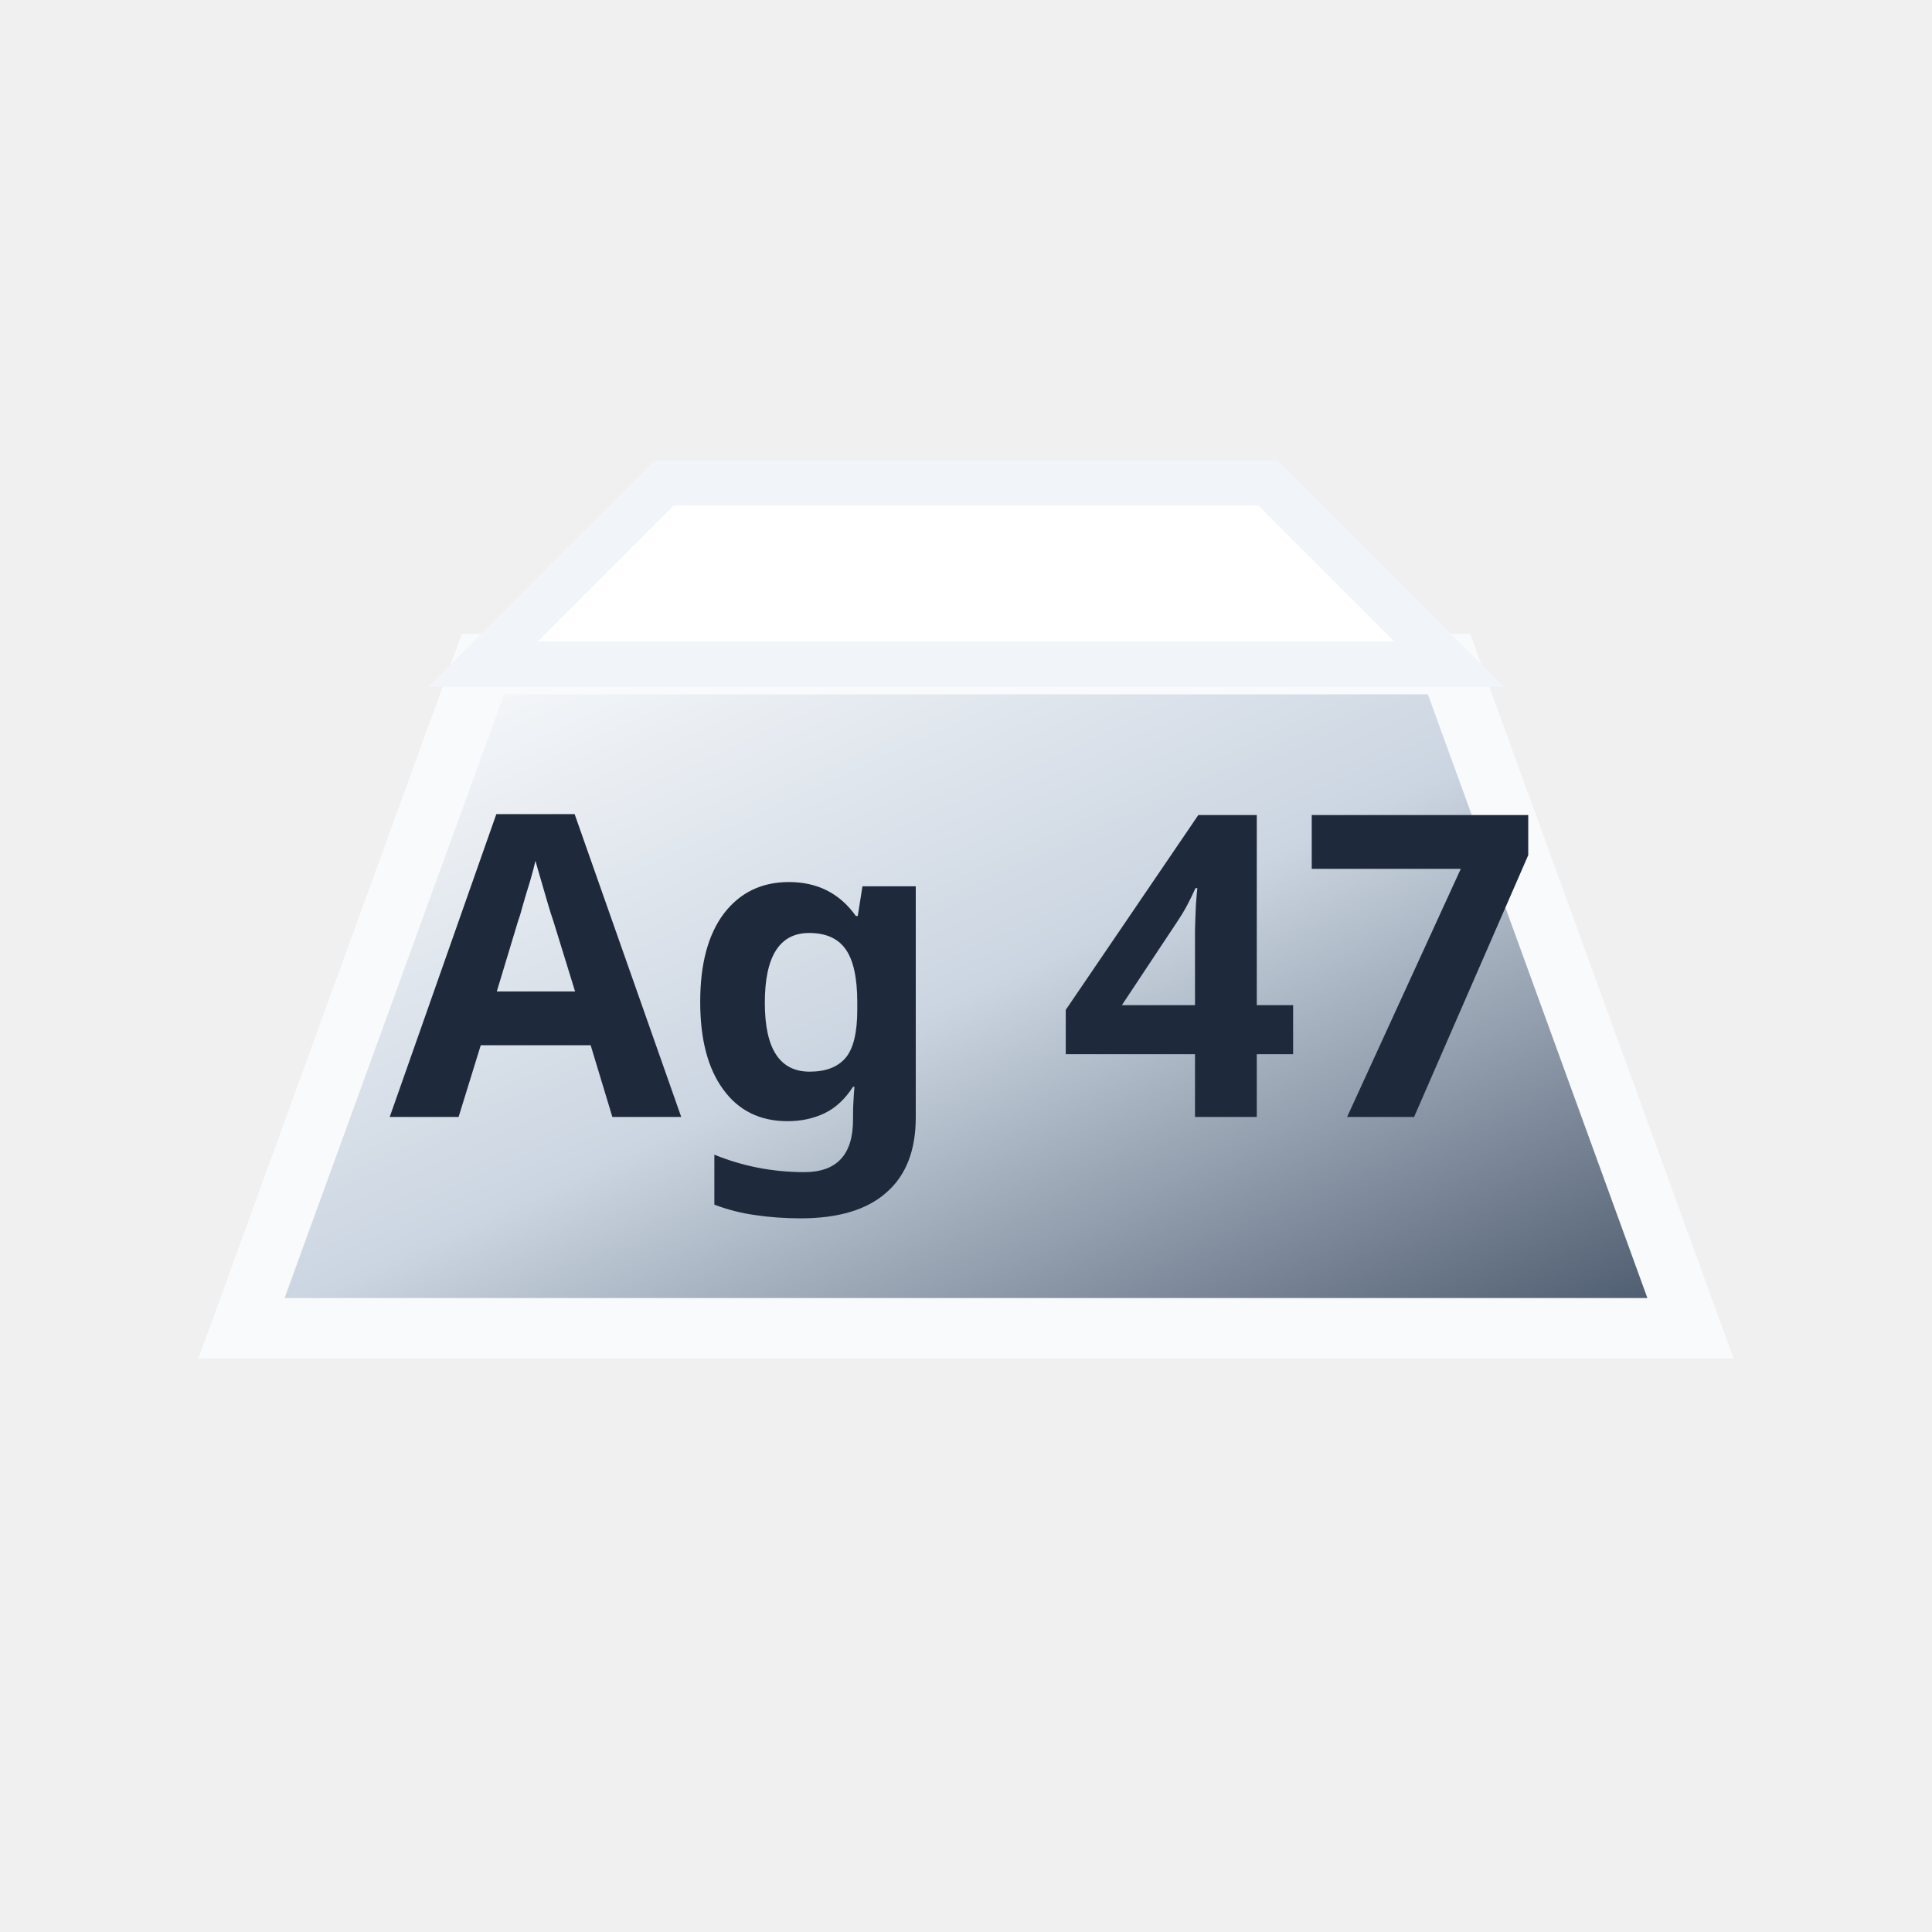
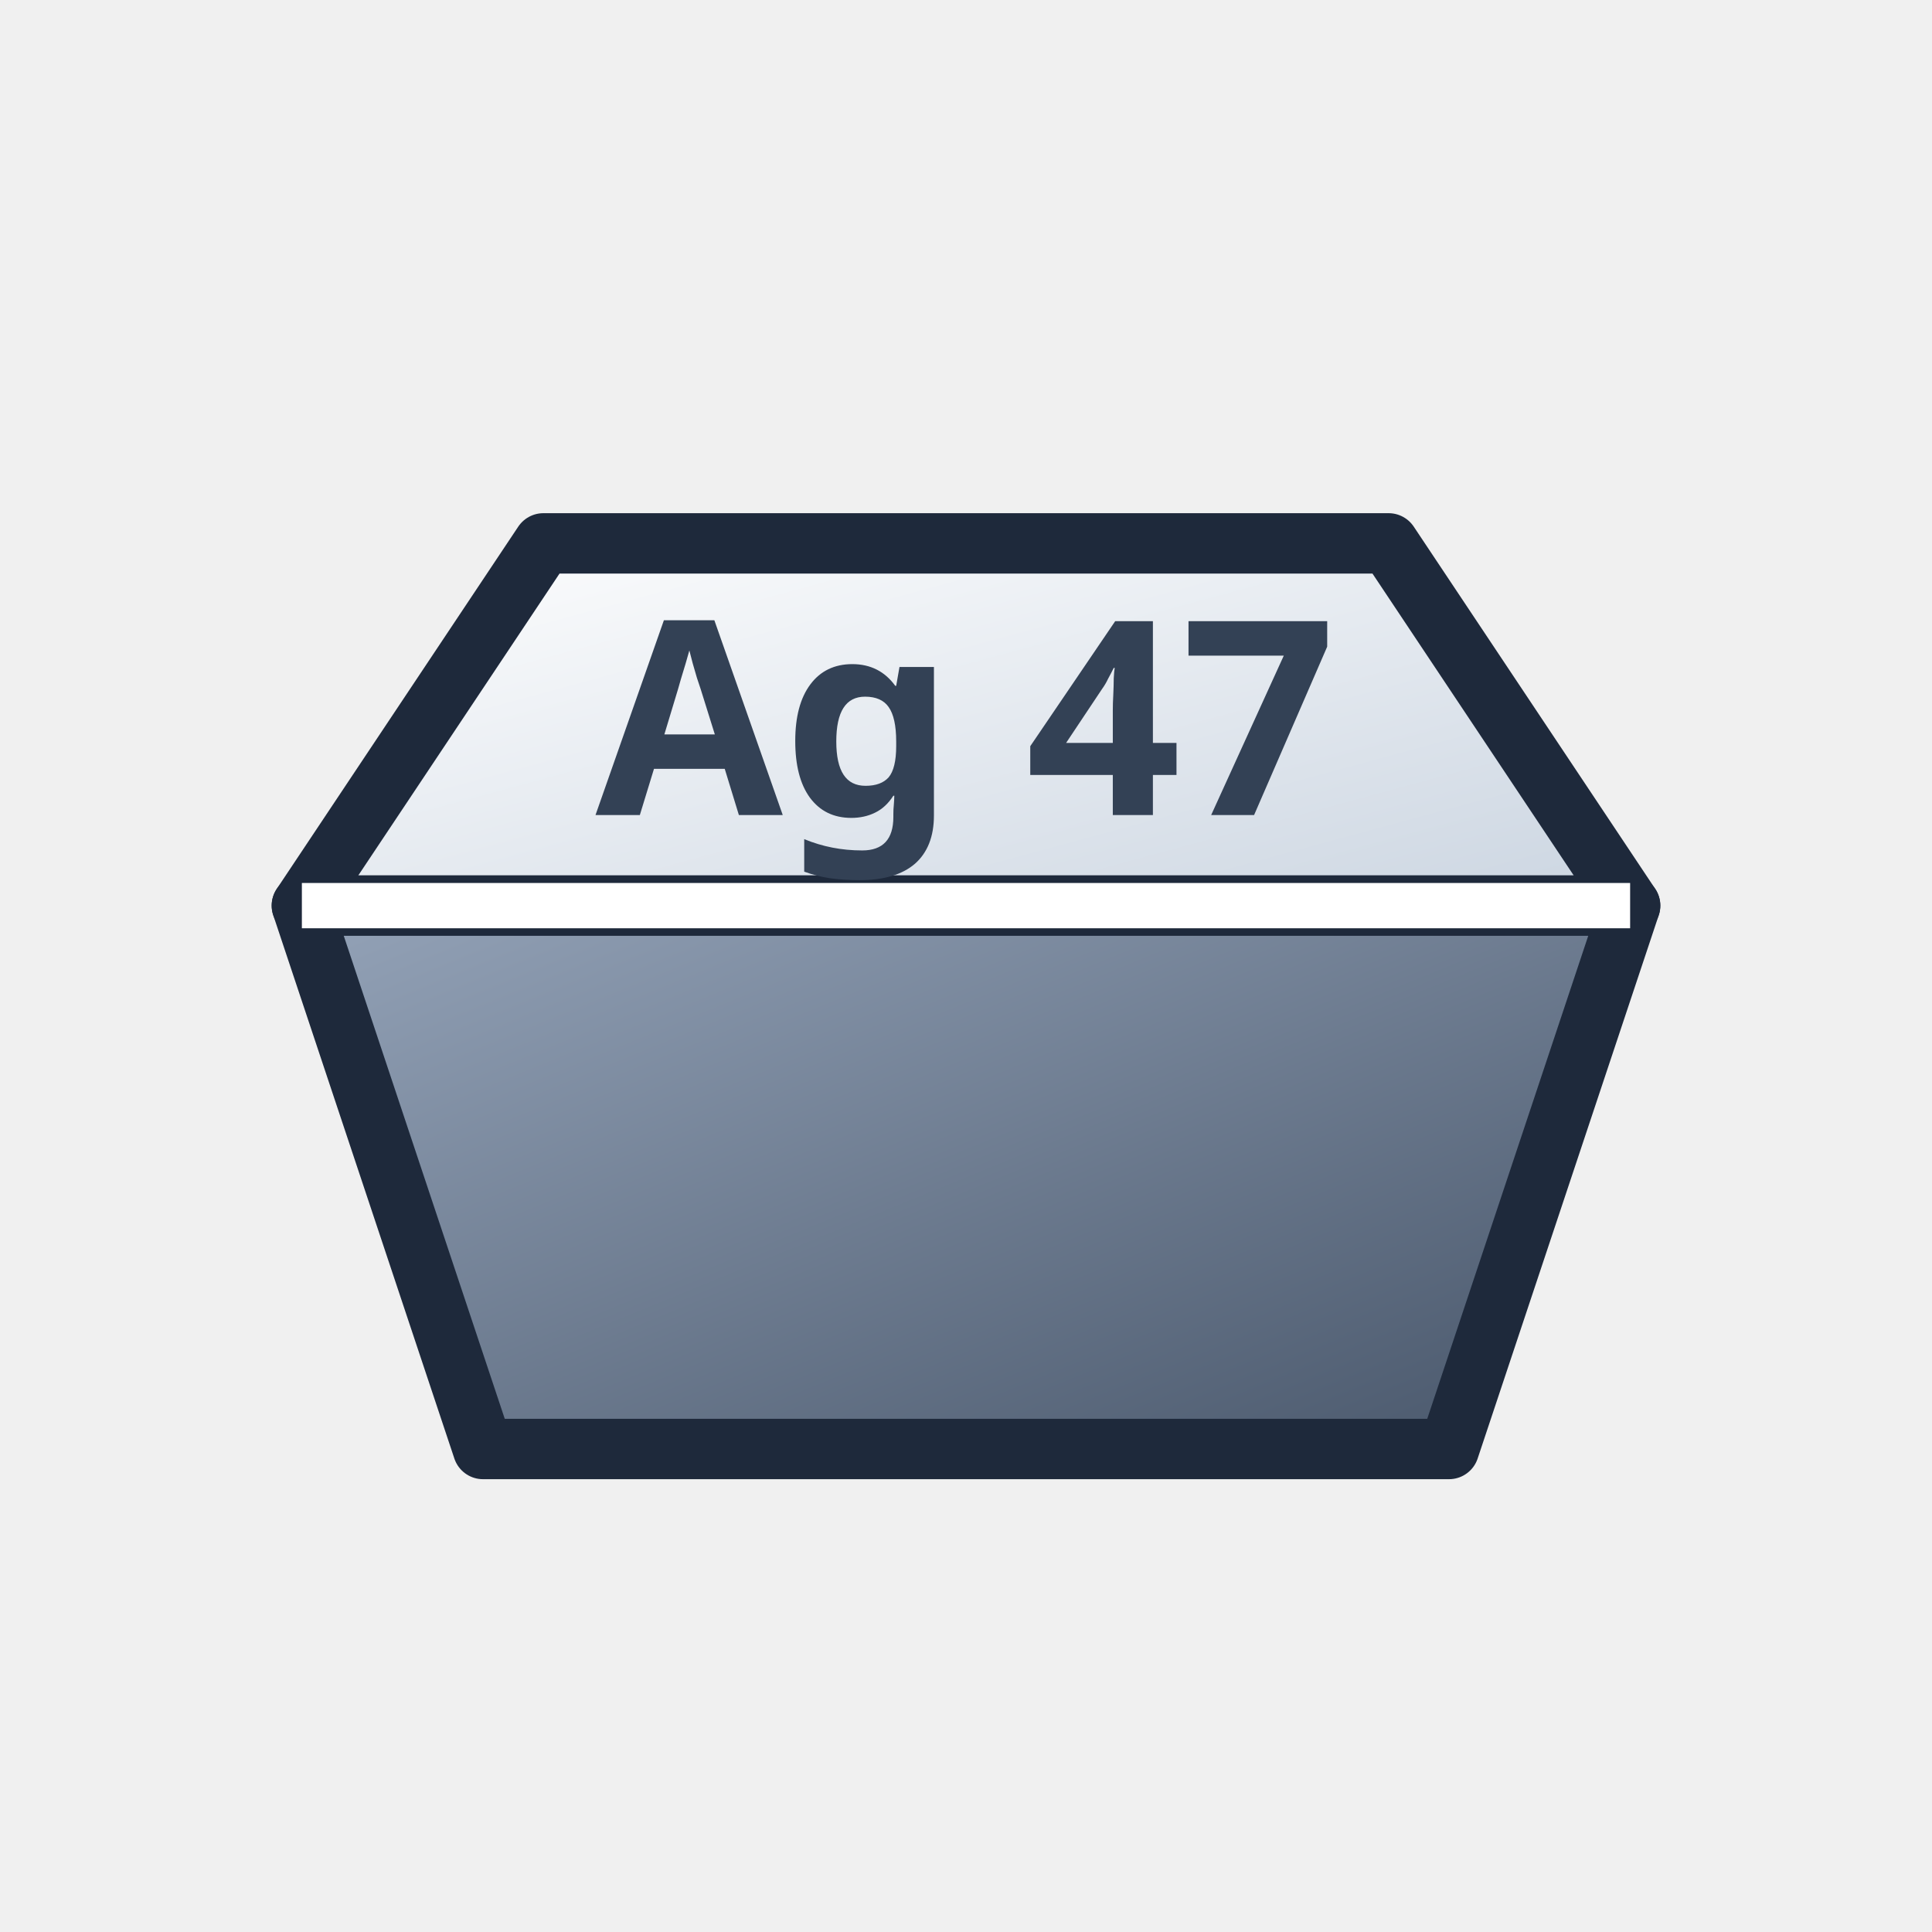
<svg xmlns="http://www.w3.org/2000/svg" viewBox="0 0 64 64" width="64" height="64">
  <defs>
-     <linearGradient id="agGrad" x1="0%" y1="0%" x2="100%" y2="100%">
+     <linearGradient id="ag_top" x1="0%" y1="0%" x2="100%" y2="100%">
      <stop offset="0%" stop-color="#FFFFFF" />
-       <stop offset="50%" stop-color="#CBD5E1" />
+       <stop offset="100%" stop-color="#CBD5E1" />
+     </linearGradient>
+     <linearGradient id="ag_front" x1="0%" y1="0%" x2="100%" y2="100%">
+       <stop offset="0%" stop-color="#94A3B8" />
      <stop offset="100%" stop-color="#475569" />
    </linearGradient>
  </defs>
-   <polygon points="16,22 48,22 56,44 8,44" fill="url(#agGrad)" stroke="#F8FAFC" stroke-width="2" />
-   <polygon points="16,22 48,22 42,16 22,16" fill="#FFFFFF" stroke="#F1F5F9" stroke-width="1.5" />
-   <text x="32" y="37" font-family="sans-serif" font-size="14" font-weight="900" fill="#1E293B" text-anchor="middle">Ag 47</text>
+   <polygon points="18,18 46,18 54,30 10,30" fill="url(#ag_top)" stroke="#1E293B" stroke-width="2" stroke-linejoin="round" />
+   <polygon points="10,30 54,30 48,48 16,48" fill="url(#ag_front)" stroke="#1E293B" stroke-width="2" stroke-linejoin="round" />
+   <text x="32" y="27" font-family="system-ui, sans-serif" font-weight="900" font-size="9" fill="#334155" text-anchor="middle">Ag 47</text>
+   <line x1="10" y1="30" x2="54" y2="30" stroke="#FFFFFF" stroke-width="1.5" />
</svg>
